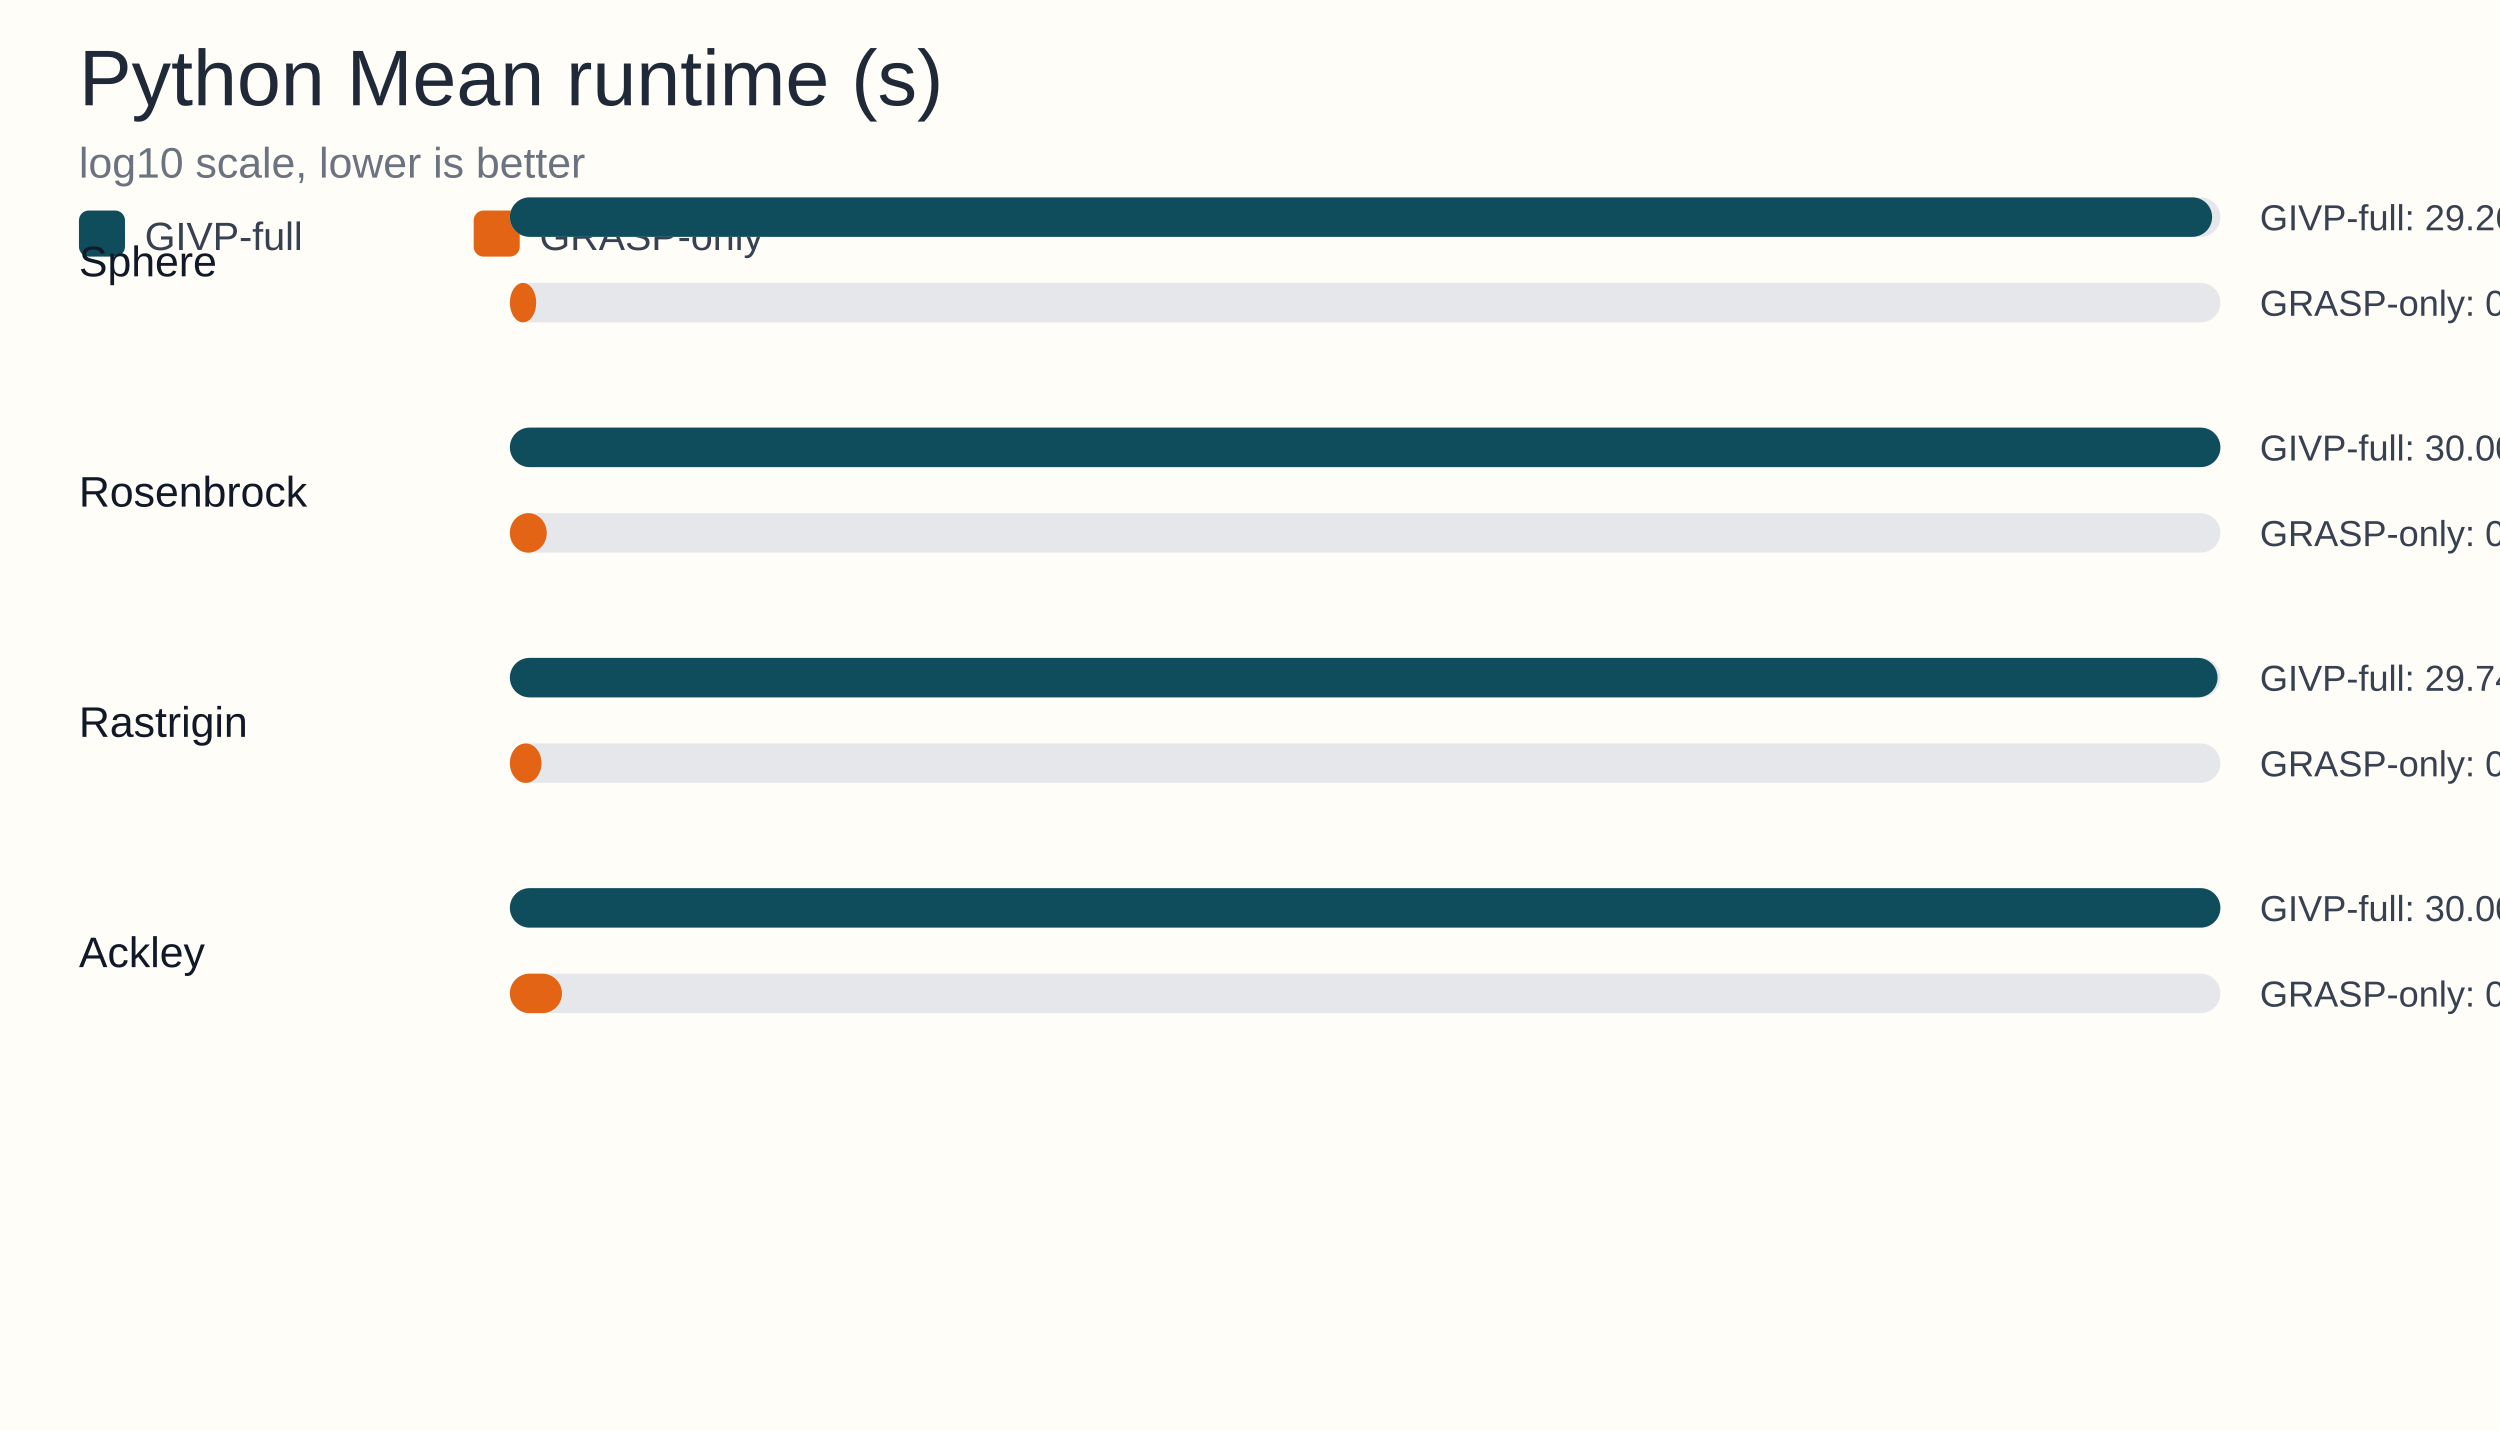
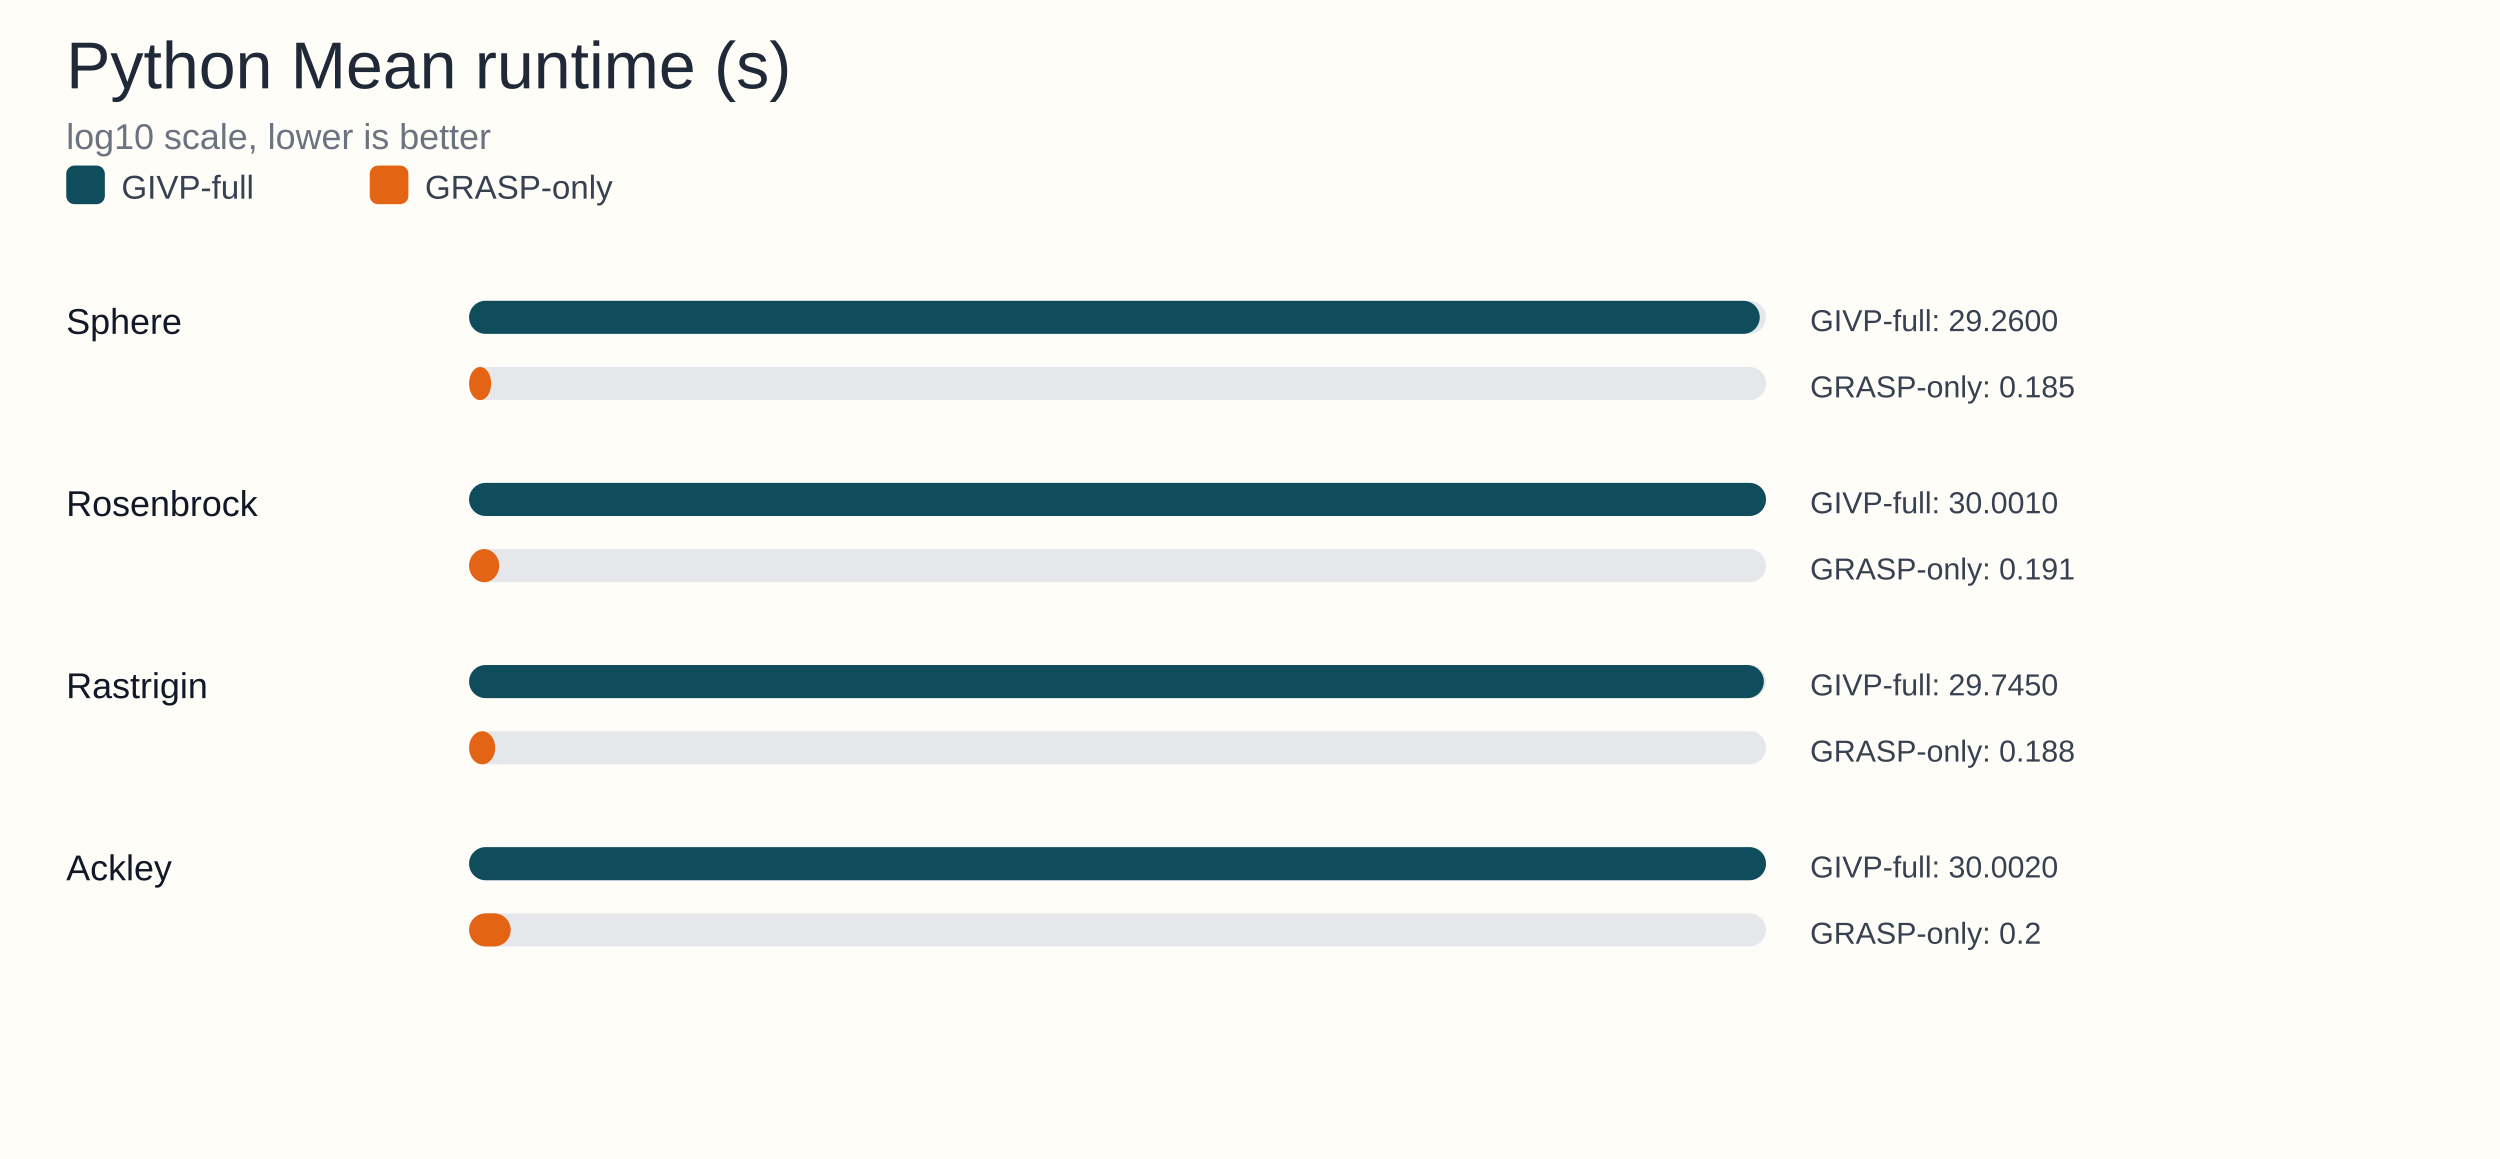
- <svg xmlns="http://www.w3.org/2000/svg" width="760" height="435" viewBox="0 0 760 435" role="img" aria-labelledby="title desc">
-   <rect x="0" y="0" width="760" height="100%" fill="#fffdf8" />
+ <svg xmlns="http://www.w3.org/2000/svg" width="906" height="420" viewBox="0 0 906 420" role="img" aria-labelledby="title desc">
+   <rect x="0" y="0" width="906" height="100%" fill="#fffdf8" />
  <text x="24" y="32" font-size="24" font-family="Arial, sans-serif" fill="#1f2937">Python Mean runtime (s)</text>
  <text x="24" y="54" font-size="13" font-family="Arial, sans-serif" fill="#6b7280">log10 scale, lower is better</text>
-   <rect x="24" y="64" width="14" height="14" fill="#0f4c5c" rx="3" />
-   <text x="44" y="76" font-size="12" font-family="Arial, sans-serif" fill="#374151">GIVP-full</text>
-   <rect x="144" y="64" width="14" height="14" fill="#e36414" rx="3" />
-   <text x="164" y="76" font-size="12" font-family="Arial, sans-serif" fill="#374151">GRASP-only</text>
-   <text x="24" y="84" font-size="13" font-family="Arial, sans-serif" fill="#111827">Sphere</text>
-   <rect x="155" y="60" width="520" height="12" fill="#e5e7eb" rx="6" />
-   <rect x="155" y="60" width="517.48" height="12" fill="#0f4c5c" rx="6" />
-   <text x="687" y="70" font-size="11" font-family="Arial, sans-serif" fill="#374151">GIVP-full: 29.2600</text>
-   <rect x="155" y="86" width="520" height="12" fill="#e5e7eb" rx="6" />
-   <rect x="155" y="86" width="8.00" height="12" fill="#e36414" rx="6" />
-   <text x="687" y="96" font-size="11" font-family="Arial, sans-serif" fill="#374151">GRASP-only: 0.185</text>
-   <text x="24" y="154" font-size="13" font-family="Arial, sans-serif" fill="#111827">Rosenbrock</text>
-   <rect x="155" y="130" width="520" height="12" fill="#e5e7eb" rx="6" />
-   <rect x="155" y="130" width="520.00" height="12" fill="#0f4c5c" rx="6" />
-   <text x="687" y="140" font-size="11" font-family="Arial, sans-serif" fill="#374151">GIVP-full: 30.0010</text>
-   <rect x="155" y="156" width="520" height="12" fill="#e5e7eb" rx="6" />
-   <rect x="155" y="156" width="11.21" height="12" fill="#e36414" rx="6" />
-   <text x="687" y="166" font-size="11" font-family="Arial, sans-serif" fill="#374151">GRASP-only: 0.191</text>
-   <text x="24" y="224" font-size="13" font-family="Arial, sans-serif" fill="#111827">Rastrigin</text>
-   <rect x="155" y="200" width="520" height="12" fill="#e5e7eb" rx="6" />
-   <rect x="155" y="200" width="519.13" height="12" fill="#0f4c5c" rx="6" />
-   <text x="687" y="210" font-size="11" font-family="Arial, sans-serif" fill="#374151">GIVP-full: 29.7450</text>
-   <rect x="155" y="226" width="520" height="12" fill="#e5e7eb" rx="6" />
-   <rect x="155" y="226" width="9.62" height="12" fill="#e36414" rx="6" />
-   <text x="687" y="236" font-size="11" font-family="Arial, sans-serif" fill="#374151">GRASP-only: 0.188</text>
-   <text x="24" y="294" font-size="13" font-family="Arial, sans-serif" fill="#111827">Ackley</text>
-   <rect x="155" y="270" width="520" height="12" fill="#e5e7eb" rx="6" />
-   <rect x="155" y="270" width="520.00" height="12" fill="#0f4c5c" rx="6" />
-   <text x="687" y="280" font-size="11" font-family="Arial, sans-serif" fill="#374151">GIVP-full: 30.0020</text>
-   <rect x="155" y="296" width="520" height="12" fill="#e5e7eb" rx="6" />
-   <rect x="155" y="296" width="15.84" height="12" fill="#e36414" rx="6" />
-   <text x="687" y="306" font-size="11" font-family="Arial, sans-serif" fill="#374151">GRASP-only: 0.2</text>
+   <rect x="24" y="60" width="14" height="14" fill="#0f4c5c" rx="3" />
+   <text x="44" y="72" font-size="12" font-family="Arial, sans-serif" fill="#374151">GIVP-full</text>
+   <rect x="134" y="60" width="14" height="14" fill="#e36414" rx="3" />
+   <text x="154" y="72" font-size="12" font-family="Arial, sans-serif" fill="#374151">GRASP-only</text>
+   <text x="24" y="121" font-size="13" font-family="Arial, sans-serif" fill="#111827">Sphere</text>
+   <rect x="170" y="109" width="470" height="12" fill="#e5e7eb" rx="6" />
+   <rect x="170" y="109" width="467.73" height="12" fill="#0f4c5c" rx="6" />
+   <text x="656" y="120" font-size="11" font-family="Arial, sans-serif" fill="#374151">GIVP-full: 29.2600</text>
+   <rect x="170" y="133" width="470" height="12" fill="#e5e7eb" rx="6" />
+   <rect x="170" y="133" width="8.00" height="12" fill="#e36414" rx="6" />
+   <text x="656" y="144" font-size="11" font-family="Arial, sans-serif" fill="#374151">GRASP-only: 0.185</text>
+   <text x="24" y="187" font-size="13" font-family="Arial, sans-serif" fill="#111827">Rosenbrock</text>
+   <rect x="170" y="175" width="470" height="12" fill="#e5e7eb" rx="6" />
+   <rect x="170" y="175" width="470.00" height="12" fill="#0f4c5c" rx="6" />
+   <text x="656" y="186" font-size="11" font-family="Arial, sans-serif" fill="#374151">GIVP-full: 30.0010</text>
+   <rect x="170" y="199" width="470" height="12" fill="#e5e7eb" rx="6" />
+   <rect x="170" y="199" width="10.90" height="12" fill="#e36414" rx="6" />
+   <text x="656" y="210" font-size="11" font-family="Arial, sans-serif" fill="#374151">GRASP-only: 0.191</text>
+   <text x="24" y="253" font-size="13" font-family="Arial, sans-serif" fill="#111827">Rastrigin</text>
+   <rect x="170" y="241" width="470" height="12" fill="#e5e7eb" rx="6" />
+   <rect x="170" y="241" width="469.22" height="12" fill="#0f4c5c" rx="6" />
+   <text x="656" y="252" font-size="11" font-family="Arial, sans-serif" fill="#374151">GIVP-full: 29.7450</text>
+   <rect x="170" y="265" width="470" height="12" fill="#e5e7eb" rx="6" />
+   <rect x="170" y="265" width="9.46" height="12" fill="#e36414" rx="6" />
+   <text x="656" y="276" font-size="11" font-family="Arial, sans-serif" fill="#374151">GRASP-only: 0.188</text>
+   <text x="24" y="319" font-size="13" font-family="Arial, sans-serif" fill="#111827">Ackley</text>
+   <rect x="170" y="307" width="470" height="12" fill="#e5e7eb" rx="6" />
+   <rect x="170" y="307" width="470.00" height="12" fill="#0f4c5c" rx="6" />
+   <text x="656" y="318" font-size="11" font-family="Arial, sans-serif" fill="#374151">GIVP-full: 30.0020</text>
+   <rect x="170" y="331" width="470" height="12" fill="#e5e7eb" rx="6" />
+   <rect x="170" y="331" width="15.08" height="12" fill="#e36414" rx="6" />
+   <text x="656" y="342" font-size="11" font-family="Arial, sans-serif" fill="#374151">GRASP-only: 0.2</text>
</svg>
